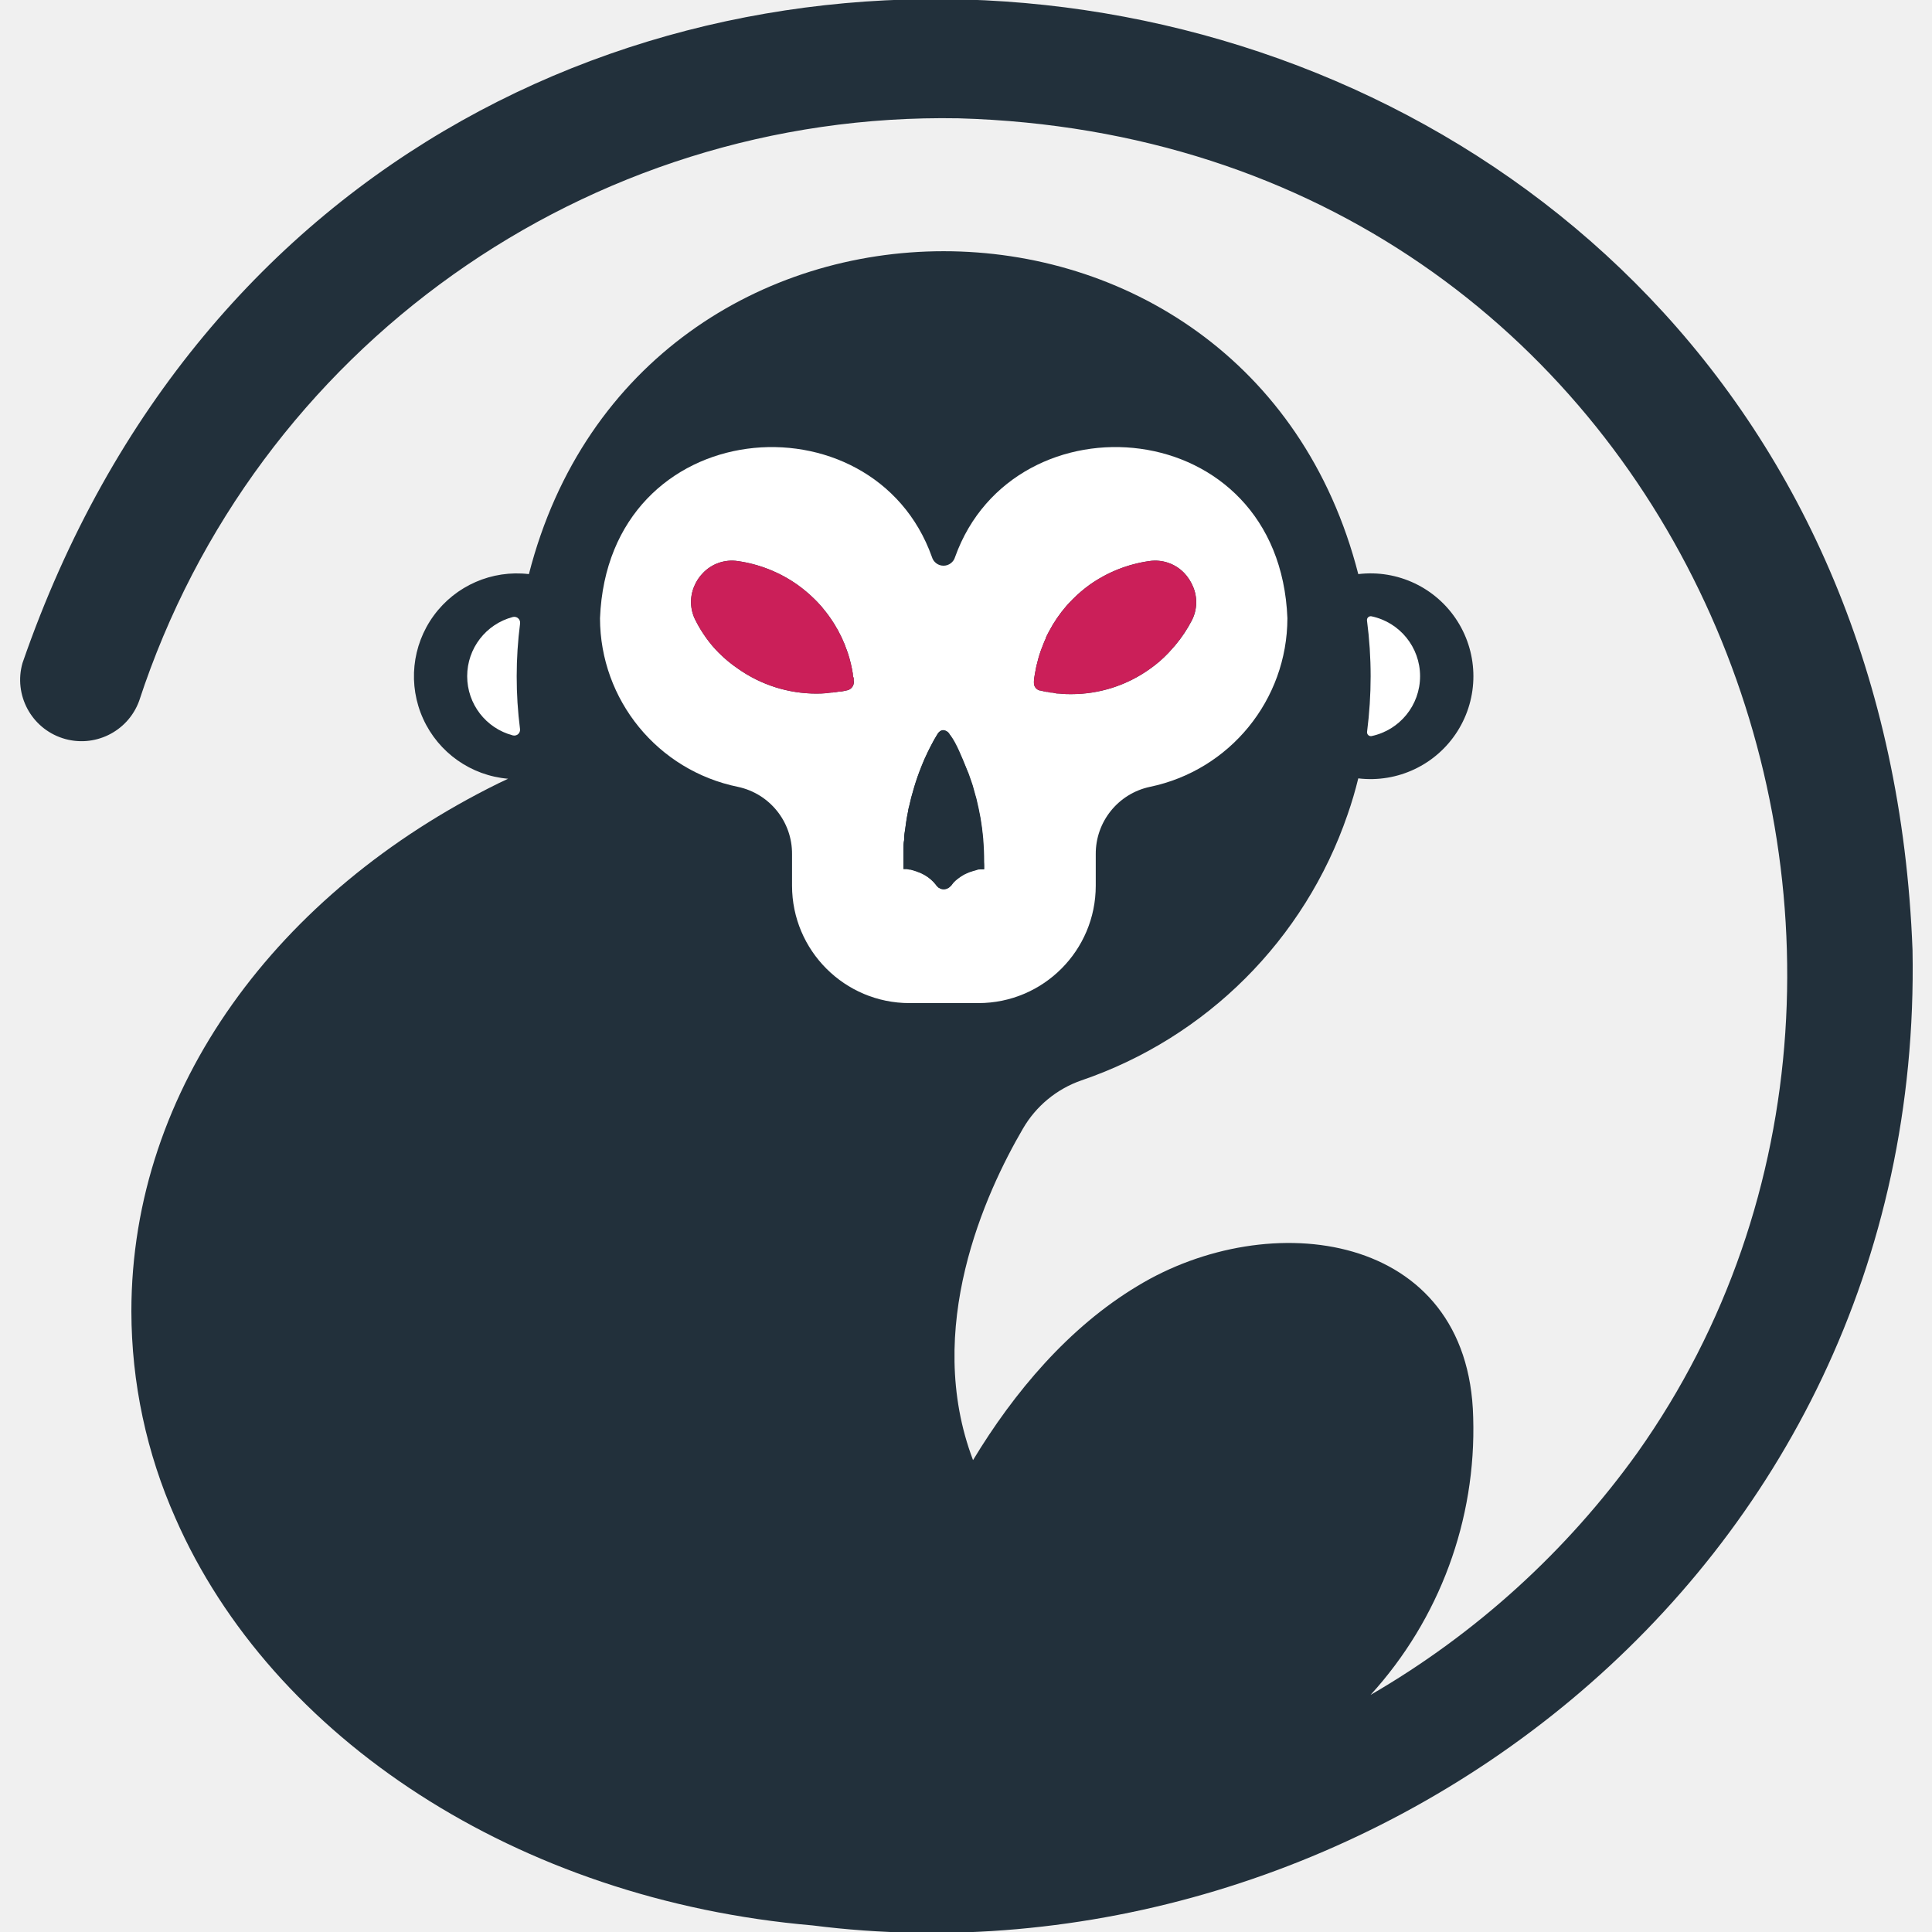
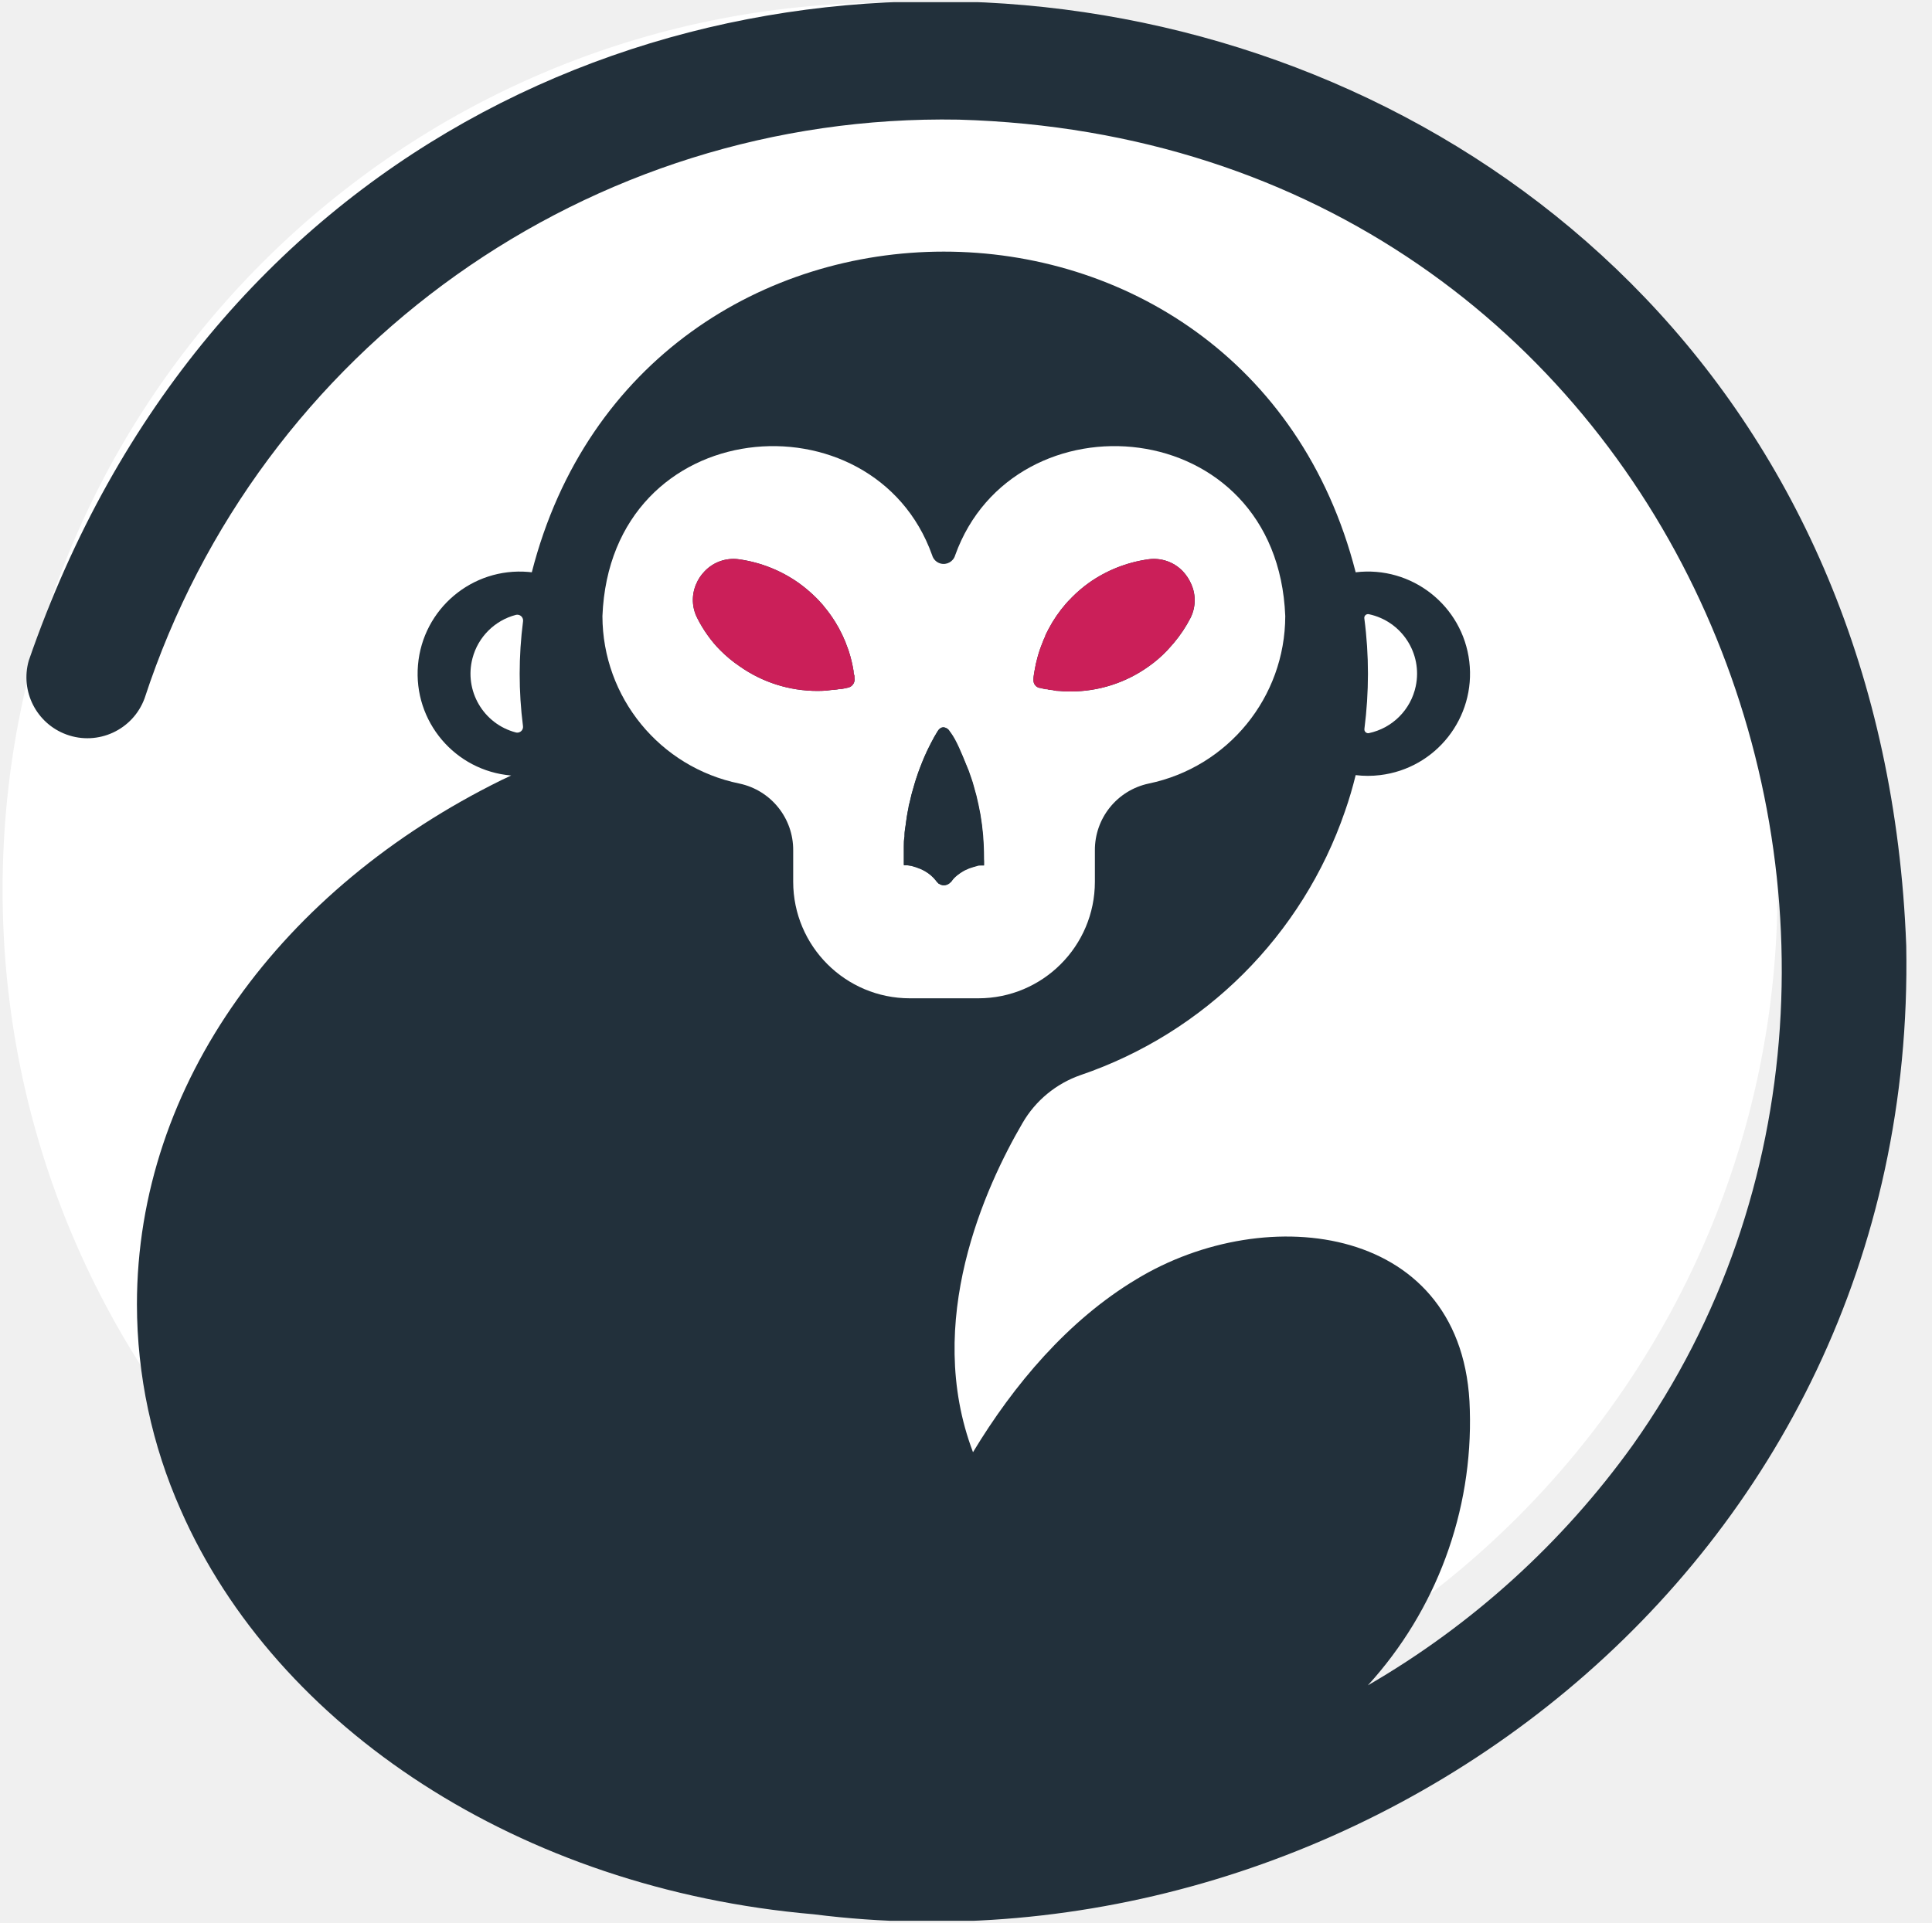
- <svg xmlns="http://www.w3.org/2000/svg" id="e2e38f9b-cf47-47bd-9987-adf5beaa522d" data-name="Capa 1" viewBox="0 0 250 250">
+ <svg xmlns="http://www.w3.org/2000/svg" width="903" height="899" overflow="hidden">
  <defs>
-     <style>.e68bdede-7f9c-4d02-a7df-335b09ea623a{fill:#22303b;}.a35ada4b-a27d-4a39-b509-d8de73d82f59{fill:#fff;}.ec407d4b-6ec9-4f81-acf1-35f774876aff{fill:#cb1f59;}</style>
+     <clipPath id="clip0">
+       <rect x="-2310" y="728" width="903" height="899" />
+     </clipPath>
+     <clipPath id="clip1">
+       <rect x="-2307" y="729" width="897" height="897" />
+     </clipPath>
+     <clipPath id="clip2">
+       <rect x="-2307" y="729" width="897" height="897" />
+     </clipPath>
+     <clipPath id="clip3">
+       <rect x="-2307" y="729" width="897" height="897" />
+     </clipPath>
  </defs>
-   <path class="e68bdede-7f9c-4d02-a7df-335b09ea623a" d="M105.16,249.15h0c-38.26-3.3-70-24.3-82.45-52.68A66.18,66.18,0,0,1,17,169.69c0-28.93,19-54.27,47.46-68.31l1.29-.61a13.31,13.31,0,1,1,2.69-26.48c14.25-55.69,93.06-55.73,107.32,0a13.31,13.31,0,1,1,0,26.43c-.39,1.6-.85,3.16-1.39,4.7a55.3,55.3,0,0,1-34.46,34.39,14.07,14.07,0,0,0-7.54,6.23c-4.86,8.32-12.91,25.88-6.46,42.9,5.3-8.78,12.39-17.2,21.28-22.53,17.05-10.37,42.88-7.11,43.44,17a51,51,0,0,1-13.28,35.91,110.94,110.94,0,0,0,34.53-31.34c46.61-65.75,6-170-87.83-172.67A109.52,109.52,0,0,0,18,90.71,7.94,7.94,0,0,1,2.91,85.8c45.86-132.69,239.21-105,244.57,37.14C249,204.3,175.75,258.09,105.16,249.15Z" />
-   <path class="a35ada4b-a27d-4a39-b509-d8de73d82f59" d="M123.59,72.07a1.56,1.56,0,0,1-3,0C113,50.77,78.7,53.39,77.64,80a22.31,22.31,0,0,0,17.85,21.82,8.84,8.84,0,0,1,7,8.73v4.06a15.2,15.2,0,0,0,15.2,15.19h8.91a15.19,15.19,0,0,0,15.19-15.19v-4.06a8.85,8.85,0,0,1,7-8.73A22.33,22.33,0,0,0,166.59,80C165.54,53.41,131.24,50.75,123.59,72.07ZM109.68,89.31h0c-.29.08-.58.13-.87.18l-.22,0a7.9,7.9,0,0,1-.83.12c-.29,0-.58.06-.88.09s-.82.05-1.23.05a17.59,17.59,0,0,1-10.18-3.24A16.74,16.74,0,0,1,93,84.46a15,15,0,0,1-1.68-2A16.61,16.61,0,0,1,90,80.27a5.16,5.16,0,0,1-.17-4.4,5.28,5.28,0,0,1,1.12-1.71,5.18,5.18,0,0,1,4.5-1.56,17.72,17.72,0,0,1,7.74,3.07,18.15,18.15,0,0,1,2.22,1.87c.22.21.44.44.65.68a4.77,4.77,0,0,1,.51.6,16.24,16.24,0,0,1,1.26,1.73,6,6,0,0,1,.38.64.46.46,0,0,1,.07.1c.13.22.25.45.36.68a1,1,0,0,1,.09.17c.12.22.22.44.32.67,0,.08.06.15.09.21a5,5,0,0,1,.29.73,8.64,8.64,0,0,1,.31.85,17.2,17.2,0,0,1,.61,2.55c0,.16,0,.34.08.5s0,.35.06.54A1.08,1.08,0,0,1,109.68,89.31Zm17.66,23.14-.3,0a.57.57,0,0,1-.16,0c-.14,0-.3,0-.5.08l-.45.13a5.38,5.38,0,0,0-1,.38,2.65,2.65,0,0,0-.4.22l-.46.31a4.26,4.26,0,0,0-.43.34l0,0a4.15,4.15,0,0,0-.4.43,1.27,1.27,0,0,1-.34.38.31.31,0,0,1-.17.13,1.06,1.06,0,0,1-.91.15,1.14,1.14,0,0,1-.35-.17s-.08,0-.12-.09a.75.75,0,0,1-.15-.16.48.48,0,0,1-.13-.16,5.08,5.08,0,0,0-.5-.54,5.32,5.32,0,0,0-.92-.68l-.32-.17a3.56,3.56,0,0,0-.58-.24,2.3,2.3,0,0,0-.39-.14,4.74,4.74,0,0,0-.5-.15c-.2,0-.37-.07-.51-.08a.76.76,0,0,1-.16,0l-.29,0c0-.33,0-.65,0-1,0-.49,0-1,0-1.47V110c0-.44,0-.87.09-1.3a1.37,1.37,0,0,1,0-.19c0-.43.08-.83.14-1.24.1-.81.22-1.58.38-2.32,0-.26.1-.49.16-.74.15-.69.32-1.35.52-2,.07-.28.16-.55.24-.81.2-.63.41-1.23.63-1.79.13-.34.27-.67.4-1s.16-.39.25-.57c.23-.54.48-1,.71-1.47.3-.59.59-1.1.84-1.5h0a.47.47,0,0,1,.06-.09.87.87,0,0,1,1.58.09,29.68,29.68,0,0,1,2.11,4.3c.1.25.2.52.3.79s.23.66.35,1a9,9,0,0,1,.33,1.08c.11.37.23.75.32,1.14s.21.9.31,1.37.15.73.22,1.12h0c.08.43.14.87.2,1.33s.11.91.15,1.37v0c0,.46.08,1,.1,1.45s0,1,0,1.47C127.35,111.82,127.35,112.13,127.34,112.45Zm26.89-32.18a17.05,17.05,0,0,1-2.15,3.22c-.28.33-.58.65-.89,1a15.82,15.82,0,0,1-2.43,2.09,17.43,17.43,0,0,1-10.14,3.24c-.42,0-.83,0-1.25-.05s-.62,0-.94-.1-.47,0-.7-.1-.26,0-.39-.06a6.53,6.53,0,0,1-.71-.16h-.08l0,0a1,1,0,0,1-.76-1v-.1a.22.22,0,0,1,0-.08c0-.32.08-.64.13-1a16,16,0,0,1,.42-1.89c.08-.29.17-.59.27-.88a.76.76,0,0,1,.06-.18c.09-.25.19-.52.3-.78a8.25,8.25,0,0,1,.37-.86.13.13,0,0,1,0-.08c.13-.28.28-.56.42-.83A17.32,17.32,0,0,1,138,78.4a8.33,8.33,0,0,1,.65-.69,1.25,1.25,0,0,1,.16-.17A17.43,17.43,0,0,1,141,75.67a17.63,17.63,0,0,1,7.73-3.07,5.21,5.21,0,0,1,4.52,1.56,5.79,5.79,0,0,1,1.11,1.71A5.13,5.13,0,0,1,154.23,80.27Z" />
-   <path class="ec407d4b-6ec9-4f81-acf1-35f774876aff" d="M110.47,88.19a1.08,1.08,0,0,1-.79,1.12h0q-.44.1-.87.18l-.22,0a7.9,7.9,0,0,1-.83.12c-.29,0-.58.06-.88.09s-.82.05-1.23.05a17.59,17.59,0,0,1-10.18-3.24A16.74,16.74,0,0,1,93,84.46a15,15,0,0,1-1.68-2A16.61,16.61,0,0,1,90,80.27a5.16,5.16,0,0,1-.17-4.4,5.28,5.28,0,0,1,1.12-1.71,5.18,5.18,0,0,1,4.5-1.56,17.72,17.72,0,0,1,7.74,3.07,18.15,18.15,0,0,1,2.22,1.87c.22.22.44.44.65.68s.35.39.51.6a16.24,16.24,0,0,1,1.26,1.73,6,6,0,0,1,.38.64.46.46,0,0,1,.07.1c.13.22.25.45.36.68a1,1,0,0,1,.09.17c.11.23.22.45.32.67s.06.15.09.21a7.38,7.38,0,0,1,.29.73c.11.28.21.56.31.85a17.2,17.2,0,0,1,.61,2.55c0,.16,0,.34.08.5S110.46,88,110.47,88.19Z" />
-   <path class="ec407d4b-6ec9-4f81-acf1-35f774876aff" d="M154.22,80.27a18.19,18.19,0,0,1-2.14,3.22c-.28.33-.58.65-.89,1a15.82,15.82,0,0,1-2.43,2.09,17.43,17.43,0,0,1-10.14,3.24c-.42,0-.83,0-1.25-.05s-.62,0-.94-.1-.47,0-.7-.1-.26,0-.39-.06l-.71-.16h-.08l0,0a1,1,0,0,1-.76-1v-.1a.22.22,0,0,1,0-.08c0-.32.08-.64.13-1a16,16,0,0,1,.42-1.89c.08-.29.17-.59.27-.88a.76.76,0,0,1,.06-.18c.09-.25.19-.52.3-.78a8.25,8.25,0,0,1,.37-.86.13.13,0,0,1,0-.08c.13-.28.28-.56.42-.83A17.32,17.32,0,0,1,138,78.4c.21-.23.43-.47.65-.69a1.25,1.25,0,0,1,.16-.17A17.43,17.43,0,0,1,141,75.67a17.63,17.63,0,0,1,7.73-3.07,5.21,5.21,0,0,1,4.52,1.56,5.79,5.79,0,0,1,1.11,1.71A5.16,5.16,0,0,1,154.22,80.27Z" />
-   <path class="e68bdede-7f9c-4d02-a7df-335b09ea623a" d="M127.35,111.5c0,.32,0,.63,0,1l-.3,0a.57.57,0,0,1-.16,0c-.14,0-.3,0-.5.08l-.45.13a5.38,5.38,0,0,0-1,.38,2.65,2.65,0,0,0-.4.22,3.1,3.1,0,0,0-.46.31,4.26,4.26,0,0,0-.43.34l0,0a2.35,2.35,0,0,0-.4.43,1.27,1.27,0,0,1-.34.38,1.17,1.17,0,0,1-1.08.28,1.14,1.14,0,0,1-.35-.17s-.08,0-.12-.09a.75.75,0,0,1-.15-.16.48.48,0,0,1-.13-.16,5,5,0,0,0-1.42-1.22l-.32-.17a3.56,3.56,0,0,0-.58-.24,2.58,2.58,0,0,0-.39-.14,4.74,4.74,0,0,0-.5-.15c-.2,0-.37-.07-.51-.08a.76.76,0,0,1-.16,0l-.29,0c0-.82,0-1.63,0-2.44V110c0-.44,0-.87.09-1.3a1.37,1.37,0,0,1,0-.19c0-.41.08-.83.14-1.24a27.12,27.12,0,0,1,.54-3.06c.15-.69.32-1.35.52-2A29.34,29.34,0,0,1,119.74,98c.23-.54.48-1,.71-1.47.3-.59.59-1.1.84-1.5h0a.47.47,0,0,1,.06-.09c1.41-2.07,3.19,3.36,4,5.18.12.32.23.66.35,1s.24.71.33,1.08.21.75.32,1.14c.19.81.38,1.64.53,2.49h0c.15.88.27,1.8.35,2.7v0C127.31,109.55,127.35,110.51,127.35,111.5Z" />
-   <path class="a35ada4b-a27d-4a39-b509-d8de73d82f59" d="M177.48,95.25a.5.5,0,0,1-.58-.57,56.56,56.56,0,0,0,.46-7.17,55.23,55.23,0,0,0-.47-7.2.49.49,0,0,1,.58-.56,7.92,7.92,0,0,1,0,15.5Z" />
-   <path class="a35ada4b-a27d-4a39-b509-d8de73d82f59" d="M66.86,87.51a53,53,0,0,0,.43,6.82.75.75,0,0,1-.93.83,7.92,7.92,0,0,1,0-15.32.76.76,0,0,1,.94.83A53.23,53.23,0,0,0,66.86,87.51Z" />
+   <g clip-path="url(#clip0)" transform="translate(2310 -728)">
+     <path d="M-2306.5 1144C-2306.5 916.183-2121.82 731.5-1894 731.5-1666.18 731.5-1481.5 916.183-1481.5 1144-1481.5 1371.82-1666.18 1556.5-1894 1556.5-2121.82 1556.5-2306.5 1371.82-2306.5 1144Z" stroke="#FFFFFF" stroke-width="4.583" stroke-linecap="butt" stroke-linejoin="miter" stroke-miterlimit="8" stroke-opacity="1" fill="#FFFFFF" fill-rule="evenodd" fill-opacity="1" />
+     <g clip-path="url(#clip1)">
+       <g clip-path="url(#clip2)">
+         <g clip-path="url(#clip3)">
+           <path d="M-1929.69 1622.95-1929.69 1622.95C-2066.96 1611.11-2180.85 1535.76-2225.52 1433.93-2238.97 1403.68-2245.95 1370.95-2246 1337.85-2246 1234.05-2177.83 1143.13-2075.72 1092.75L-2071.09 1090.56C-2097.37 1088.34-2116.87 1065.23-2114.64 1038.95-2112.42 1012.66-2089.31 993.165-2063.03 995.391-2062.5 995.436-2061.97 995.49-2061.44 995.553-2010.31 795.737-1727.54 795.593-1676.37 995.553-1650.19 992.407-1626.41 1011.09-1623.26 1037.27-1620.12 1063.46-1638.8 1087.24-1664.98 1090.38-1668.77 1090.84-1672.59 1090.84-1676.37 1090.38-1677.77 1096.12-1679.42 1101.72-1681.36 1107.25-1701.28 1165.28-1746.93 1210.84-1805 1230.64-1816.4 1234.61-1826 1242.54-1832.06 1252.99-1849.49 1282.84-1878.38 1345.85-1855.23 1406.92-1836.22 1375.41-1810.78 1345.2-1778.88 1326.08-1717.71 1288.87-1625.03 1300.57-1623.02 1387.08-1621.57 1434.58-1638.66 1480.79-1670.67 1515.92-1621.87 1487.64-1579.64 1449.31-1546.77 1403.47-1379.54 1167.56-1525.25 793.512-1861.91 783.932-2034.37 780.822-2188.71 890.549-2242.42 1054.47-2247.84 1069.24-2264.22 1076.81-2278.98 1071.38-2292.97 1066.24-2300.63 1051.18-2296.56 1036.85-2132.01 560.759-1438.27 660.111-1419.04 1170.11-1413.59 1462.03-1676.41 1655.03-1929.69 1622.95Z" fill="#22303B" fill-rule="nonzero" fill-opacity="1" />
+           <path d="M-1863.56 987.587C-1864.41 990.56-1867.51 992.281-1870.48 991.432-1872.34 990.901-1873.79 989.447-1874.32 987.587-1901.56 911.163-2024.62 920.563-2028.43 1016.04-2028.36 1054.03-2001.6 1086.74-1964.38 1094.33-1949.63 1097.47-1939.12 1110.57-1939.27 1125.65L-1939.27 1140.22C-1939.25 1170.33-1914.83 1194.72-1884.73 1194.72L-1852.76 1194.72C-1822.66 1194.72-1798.26 1170.32-1798.26 1140.22L-1798.26 1125.65C-1798.39 1110.57-1787.89 1097.48-1773.14 1094.33-1736.01 1086.64-1709.35 1053.96-1709.28 1016.04-1713.04 920.635-1836.11 911.091-1863.56 987.587ZM-1913.47 1049.44C-1914.51 1049.73-1915.55 1049.91-1916.59 1050.09L-1917.38 1050.09C-1918.36 1050.29-1919.36 1050.43-1920.36 1050.52-1921.4 1050.52-1922.44 1050.74-1923.51 1050.84-1924.59 1050.95-1926.46 1051.02-1927.93 1051.02-1941.01 1051.03-1953.78 1046.97-1964.45 1039.4-1967.64 1037.24-1970.6 1034.77-1973.32 1032.04-1975.53 1029.83-1977.55 1027.43-1979.34 1024.87-1981.12 1022.37-1982.71 1019.75-1984.08 1017.01-1986.63 1012.1-1986.85 1006.31-1984.69 1001.22-1983.76 998.934-1982.4 996.85-1980.67 995.086-1976.52 990.71-1970.5 988.623-1964.53 989.489-1954.52 990.903-1945.01 994.679-1936.75 1000.5-1933.92 1002.52-1931.26 1004.77-1928.79 1007.21-1928 1007.97-1927.21 1008.79-1926.46 1009.65-1925.79 1010.32-1925.18 1011.04-1924.63 1011.81-1922.99 1013.77-1921.47 1015.85-1920.11 1018.01-1919.6 1018.75-1919.15 1019.52-1918.74 1020.31-1918.64 1020.42-1918.56 1020.54-1918.49 1020.67-1918.03 1021.46-1917.59 1022.28-1917.2 1023.11-1917.07 1023.3-1916.96 1023.51-1916.88 1023.72-1916.45 1024.51-1916.09 1025.3-1915.73 1026.12-1915.73 1026.41-1915.51 1026.66-1915.41 1026.88-1914.99 1027.72-1914.64 1028.6-1914.37 1029.5-1913.94 1030.49-1913.57 1031.51-1913.25 1032.54-1912.29 1035.53-1911.56 1038.59-1911.06 1041.69-1911.06 1042.27-1911.06 1042.91-1910.78 1043.49-1910.49 1044.06-1910.78 1044.74-1910.56 1045.43-1910.43 1047.29-1911.66 1048.98-1913.47 1049.44ZM-1850.1 1132.47-1851.18 1132.47C-1851.37 1132.5-1851.56 1132.5-1851.75 1132.47-1852.26 1132.47-1852.83 1132.47-1853.55 1132.76L-1855.16 1133.22C-1856.4 1133.56-1857.6 1134.02-1858.75 1134.59-1859.25 1134.81-1859.73 1135.07-1860.19 1135.38L-1861.84 1136.49C-1862.38 1136.86-1862.89 1137.27-1863.38 1137.71L-1863.38 1137.71C-1863.89 1138.19-1864.37 1138.7-1864.81 1139.25-1865.13 1139.78-1865.54 1140.25-1866.03 1140.62-1866.18 1140.84-1866.39 1141-1866.64 1141.08-1867.59 1141.75-1868.8 1141.95-1869.91 1141.62-1870.36 1141.49-1870.79 1141.28-1871.17 1141.01-1871.17 1141.01-1871.45 1141.01-1871.6 1140.69-1871.8 1140.52-1871.98 1140.33-1872.13 1140.11-1872.33 1139.96-1872.49 1139.76-1872.6 1139.54-1873.15 1138.85-1873.75 1138.2-1874.39 1137.6-1875.4 1136.67-1876.51 1135.85-1877.7 1135.16L-1878.84 1134.55C-1879.51 1134.2-1880.21 1133.92-1880.93 1133.69-1881.38 1133.48-1881.84 1133.31-1882.32 1133.19-1882.91 1132.98-1883.51 1132.8-1884.12 1132.65-1884.84 1132.65-1885.45 1132.4-1885.95 1132.36-1886.14 1132.38-1886.33 1132.38-1886.52 1132.36L-1887.56 1132.36C-1887.56 1131.18-1887.56 1130.03-1887.56 1128.78-1887.56 1127.02-1887.56 1125.19-1887.56 1123.5L-1887.56 1123.68C-1887.56 1122.1-1887.56 1120.56-1887.24 1119.02-1887.26 1118.79-1887.26 1118.56-1887.24 1118.33-1887.24 1116.79-1886.95 1115.36-1886.74 1113.88-1886.38 1110.98-1885.95 1108.22-1885.37 1105.56-1885.37 1104.63-1885.02 1103.8-1884.8 1102.91-1884.26 1100.43-1883.65 1098.06-1882.93 1095.73-1882.68 1094.72-1882.36 1093.76-1882.07 1092.82-1881.36 1090.56-1880.6 1088.41-1879.81 1086.4-1879.35 1085.18-1878.84 1084-1878.38 1082.81-1877.91 1081.63-1877.8 1081.41-1877.48 1080.77-1876.66 1078.83-1875.76 1077.18-1874.93 1075.49-1873.86 1073.38-1872.82 1071.55-1871.92 1070.11-1871.86 1070-1871.79 1069.89-1871.7 1069.79-1870.9 1068.26-1869.01 1067.68-1867.49 1068.48-1866.82 1068.83-1866.31 1069.41-1866.03 1070.11-1863.1 1075.04-1860.57 1080.2-1858.46 1085.54-1858.11 1086.44-1857.75 1087.41-1857.39 1088.37-1857.03 1089.34-1856.56 1090.74-1856.13 1091.96-1855.66 1093.23-1855.26 1094.52-1854.95 1095.84-1854.55 1097.16-1854.12 1098.53-1853.8 1099.93-1853.48 1101.33-1853.05 1103.16-1852.69 1104.84-1852.33 1106.53-1852.15 1107.46-1851.9 1108.86-1851.61 1110.4-1851.4 1111.98-1851.18 1113.63-1850.97 1115.28-1850.79 1116.9-1850.64 1118.55-1850.64 1120.2-1850.36 1122.14-1850.28 1123.75-1850.21 1125.37-1850.28 1127.34-1850.28 1129.03-1850.07 1130.21-1850.07 1131.32-1850.1 1132.47ZM-1753.62 1017.01C-1755.75 1021.14-1758.34 1025.02-1761.34 1028.56-1762.34 1029.75-1763.42 1030.89-1764.53 1032.15-1767.18 1034.94-1770.1 1037.45-1773.25 1039.65-1783.87 1047.22-1796.59 1051.29-1809.63 1051.27-1811.14 1051.27-1812.61 1051.27-1814.12 1051.09-1815.62 1050.92-1816.34 1051.09-1817.49 1050.74-1818.64 1050.38-1819.18 1050.74-1820 1050.38-1820.83 1050.02-1820.93 1050.38-1821.4 1050.16-1822.26 1050.02-1823.11 1049.83-1823.95 1049.59L-1824.23 1049.59C-1825.88 1049.18-1827.01 1047.69-1826.96 1046L-1826.96 1045.64C-1826.98 1045.55-1826.98 1045.45-1826.96 1045.35-1826.96 1044.21-1826.67 1043.06-1826.5 1041.77-1826.13 1039.48-1825.63 1037.21-1824.99 1034.98-1824.7 1033.94-1824.38 1032.87-1824.02 1031.83-1823.97 1031.6-1823.9 1031.39-1823.8 1031.18-1823.48 1030.28-1823.12 1029.32-1822.73 1028.38-1822.34 1027.33-1821.9 1026.3-1821.4 1025.3-1821.43 1025.2-1821.43 1025.1-1821.4 1025.01-1820.93 1024.01-1820.4 1023-1819.89 1022.03-1817.67 1017.83-1814.98 1013.89-1811.86 1010.3-1811.13 1009.43-1810.35 1008.6-1809.52 1007.82-1809.35 1007.6-1809.16 1007.4-1808.95 1007.21-1806.52 1004.76-1803.89 1002.52-1801.09 1000.5-1792.86 994.673-1783.35 990.896-1773.36 989.489-1767.36 988.617-1761.32 990.703-1757.14 995.086-1755.46 996.88-1754.11 998.957-1753.16 1001.22-1750.93 1006.29-1751.1 1012.08-1753.62 1017.01Z" fill="#FFFFFF" fill-rule="nonzero" fill-opacity="1" />
+           <path d="M-1910.63 1045.43C-1910.5 1047.27-1911.69 1048.95-1913.47 1049.44L-1913.47 1049.44C-1914.52 1049.68-1915.56 1049.9-1916.59 1050.09L-1917.38 1050.09C-1918.36 1050.29-1919.36 1050.43-1920.36 1050.52-1921.4 1050.52-1922.44 1050.74-1923.51 1050.84-1924.59 1050.95-1926.46 1051.02-1927.93 1051.02-1941.01 1051.03-1953.78 1046.97-1964.45 1039.4-1967.64 1037.24-1970.6 1034.77-1973.32 1032.04-1975.53 1029.83-1977.55 1027.43-1979.34 1024.87-1981.12 1022.37-1982.71 1019.75-1984.08 1017.01-1986.63 1012.1-1986.85 1006.31-1984.69 1001.22-1983.76 998.934-1982.4 996.85-1980.67 995.086-1976.52 990.71-1970.5 988.623-1964.53 989.489-1954.52 990.903-1945.01 994.679-1936.75 1000.5-1933.92 1002.52-1931.26 1004.77-1928.79 1007.21-1928 1008-1927.21 1008.79-1926.46 1009.65-1925.7 1010.51-1925.2 1011.05-1924.63 1011.81-1922.99 1013.77-1921.47 1015.85-1920.11 1018.01-1919.6 1018.75-1919.15 1019.52-1918.74 1020.31-1918.64 1020.42-1918.56 1020.54-1918.49 1020.67-1918.03 1021.46-1917.59 1022.28-1917.2 1023.11-1917.07 1023.3-1916.96 1023.51-1916.88 1023.72-1916.48 1024.54-1916.09 1025.33-1915.73 1026.12-1915.37 1026.91-1915.51 1026.66-1915.41 1026.88-1915.01 1027.73-1914.67 1028.6-1914.37 1029.5-1913.97 1030.5-1913.61 1031.5-1913.25 1032.54-1912.29 1035.53-1911.56 1038.59-1911.06 1041.69-1911.06 1042.27-1911.06 1042.91-1910.78 1043.49-1910.49 1044.06-1910.67 1044.74-1910.63 1045.43Z" fill="#CB1F59" fill-rule="nonzero" fill-opacity="1" />
+           <path d="M-1753.66 1017.01C-1755.8 1021.12-1758.37 1024.99-1761.34 1028.56-1762.34 1029.75-1763.42 1030.89-1764.53 1032.15-1767.18 1034.94-1770.1 1037.45-1773.25 1039.65-1783.87 1047.22-1796.59 1051.29-1809.63 1051.27-1811.14 1051.27-1812.61 1051.27-1814.12 1051.09-1815.62 1050.92-1816.34 1051.09-1817.49 1050.74-1818.64 1050.38-1819.18 1050.74-1820 1050.38-1820.83 1050.02-1820.93 1050.38-1821.4 1050.16L-1823.95 1049.59-1824.23 1049.59C-1825.88 1049.18-1827.01 1047.69-1826.96 1046L-1826.96 1045.64C-1826.98 1045.55-1826.98 1045.45-1826.96 1045.35-1826.96 1044.21-1826.67 1043.06-1826.5 1041.77-1826.13 1039.48-1825.63 1037.21-1824.99 1034.98-1824.7 1033.94-1824.38 1032.87-1824.02 1031.83-1823.97 1031.6-1823.9 1031.39-1823.8 1031.18-1823.48 1030.28-1823.12 1029.32-1822.73 1028.38-1822.34 1027.33-1821.9 1026.3-1821.4 1025.3-1821.43 1025.2-1821.43 1025.1-1821.4 1025.01-1820.93 1024.01-1820.4 1023-1819.89 1022.03-1817.67 1017.83-1814.98 1013.89-1811.86 1010.3-1811.1 1009.47-1810.31 1008.61-1809.52 1007.82-1809.35 1007.6-1809.16 1007.4-1808.95 1007.21-1806.52 1004.76-1803.89 1002.52-1801.09 1000.5-1792.86 994.673-1783.35 990.896-1773.36 989.489-1767.36 988.617-1761.32 990.703-1757.14 995.086-1755.46 996.88-1754.11 998.957-1753.16 1001.22-1750.96 1006.29-1751.14 1012.09-1753.66 1017.01Z" fill="#CB1F59" fill-rule="nonzero" fill-opacity="1" />
+           <path d="M-1850.07 1129.06C-1850.07 1130.21-1850.07 1131.32-1850.07 1132.65L-1851.14 1132.65C-1851.34 1132.68-1851.53 1132.68-1851.72 1132.65-1852.22 1132.65-1852.8 1132.65-1853.51 1132.94L-1855.13 1133.4C-1856.37 1133.74-1857.57 1134.19-1858.72 1134.77-1859.22 1134.99-1859.7 1135.25-1860.15 1135.56-1860.73 1135.88-1861.29 1136.25-1861.8 1136.67-1862.34 1137.04-1862.86 1137.45-1863.34 1137.89L-1863.34 1137.89C-1863.88 1138.34-1864.37 1138.86-1864.78 1139.43-1865.09 1139.96-1865.5 1140.43-1866 1140.79-1867.04 1141.76-1868.5 1142.14-1869.87 1141.8-1870.32 1141.67-1870.75 1141.46-1871.13 1141.19-1871.13 1141.19-1871.42 1141.19-1871.56 1140.87-1871.77 1140.7-1871.95 1140.51-1872.1 1140.29-1872.29 1140.14-1872.45 1139.94-1872.57 1139.72-1873.97 1137.95-1875.7 1136.47-1877.66 1135.34L-1878.81 1134.73C-1879.48 1134.38-1880.17 1134.1-1880.89 1133.87-1881.34 1133.67-1881.81 1133.5-1882.29 1133.37-1882.88 1133.16-1883.48 1132.98-1884.08 1132.83-1884.8 1132.83-1885.41 1132.58-1885.91 1132.54-1886.1 1132.56-1886.3 1132.56-1886.49 1132.54L-1887.53 1132.54C-1887.53 1129.6-1887.53 1126.69-1887.53 1123.79L-1887.53 1123.68C-1887.53 1122.1-1887.53 1120.56-1887.2 1119.02-1887.22 1118.79-1887.22 1118.56-1887.2 1118.33-1887.2 1116.86-1886.92 1115.36-1886.7 1113.88-1886.27 1110.19-1885.62 1106.53-1884.76 1102.91-1884.23 1100.43-1883.62 1098.06-1882.9 1095.73-1881.44 1090.56-1879.6 1085.51-1877.37 1080.62-1876.55 1078.69-1875.65 1077.04-1874.83 1075.35-1873.75 1073.23-1872.71 1071.4-1871.81 1069.97-1871.75 1069.85-1871.68 1069.74-1871.6 1069.64-1866.54 1062.22-1860.15 1081.7-1857.24 1088.23-1856.81 1089.38-1856.42 1090.6-1855.99 1091.82-1855.56 1093.04-1855.13 1094.37-1854.8 1095.69-1854.48 1097.02-1854.05 1098.38-1853.66 1099.78-1852.97 1102.69-1852.29 1105.67-1851.75 1108.72-1851.22 1111.88-1850.79 1115.18-1850.5 1118.41-1850.21 1122.07-1850.07 1125.51-1850.07 1129.06Z" fill="#22303B" fill-rule="nonzero" fill-opacity="1" />
+           <path d="M-1670.2 1070.76C-1671.18 1070.93-1672.11 1070.27-1672.28 1069.3-1672.31 1069.1-1672.31 1068.91-1672.28 1068.71-1671.19 1060.18-1670.64 1051.59-1670.63 1042.99-1670.63 1034.35-1671.19 1025.72-1672.32 1017.15-1672.48 1016.19-1671.83 1015.29-1670.87 1015.13-1670.66 1015.1-1670.45 1015.1-1670.24 1015.14-1654.88 1018.38-1645.05 1033.45-1648.29 1048.81-1650.61 1059.83-1659.22 1068.44-1670.24 1070.76Z" fill="#FFFFFF" fill-rule="nonzero" fill-opacity="1" />
+           <path d="M-2067.11 1042.99C-2067.12 1051.17-2066.6 1059.34-2065.56 1067.46-2065.36 1068.93-2066.38 1070.29-2067.86 1070.49-2068.2 1070.54-2068.56 1070.52-2068.9 1070.43-2084.08 1066.45-2093.15 1050.91-2089.16 1035.73-2086.56 1025.81-2078.81 1018.07-2068.9 1015.47-2067.44 1015.1-2065.96 1015.98-2065.59 1017.44-2065.51 1017.77-2065.49 1018.11-2065.53 1018.44-2066.58 1026.58-2067.11 1034.78-2067.11 1042.99Z" fill="#FFFFFF" fill-rule="nonzero" fill-opacity="1" />
+         </g>
+       </g>
+     </g>
+   </g>
</svg>
